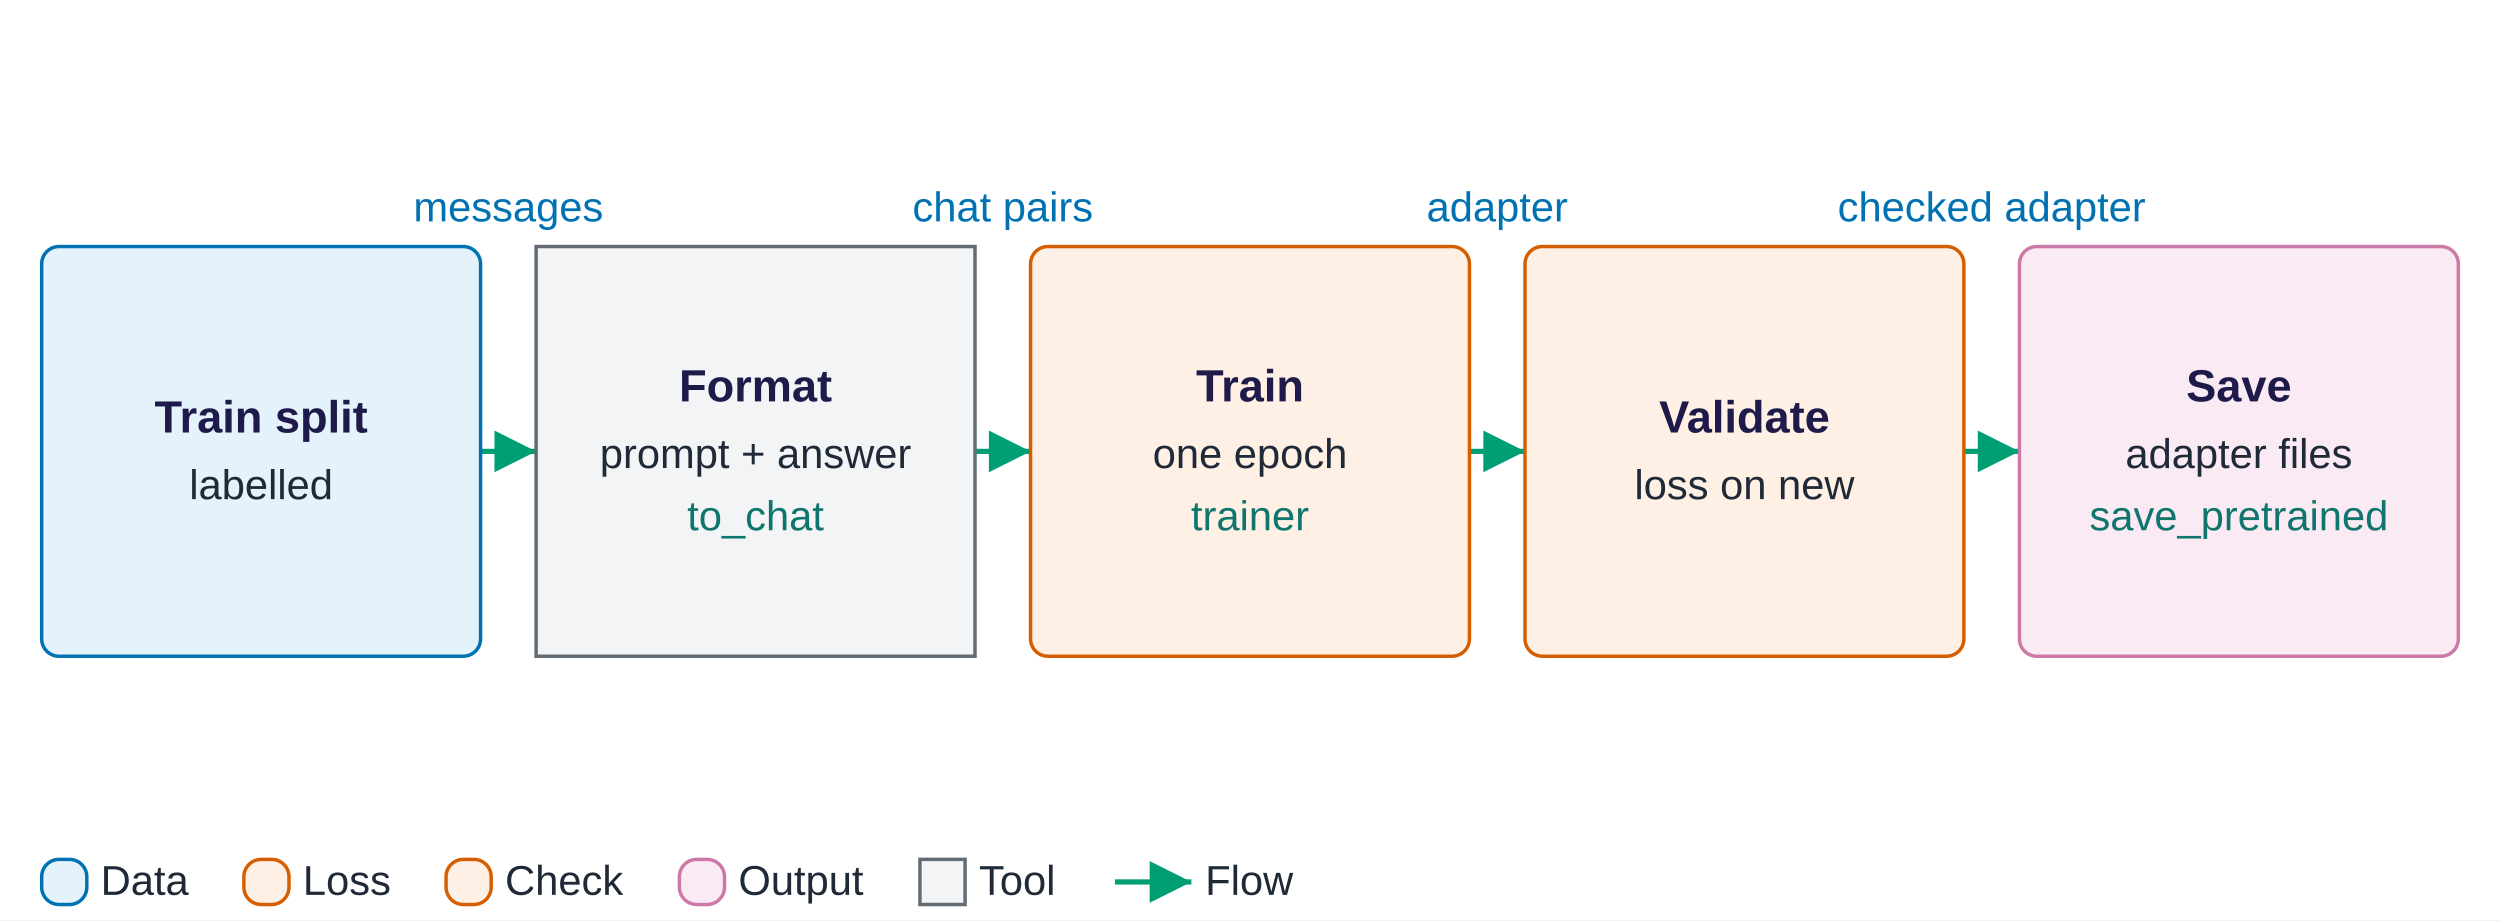
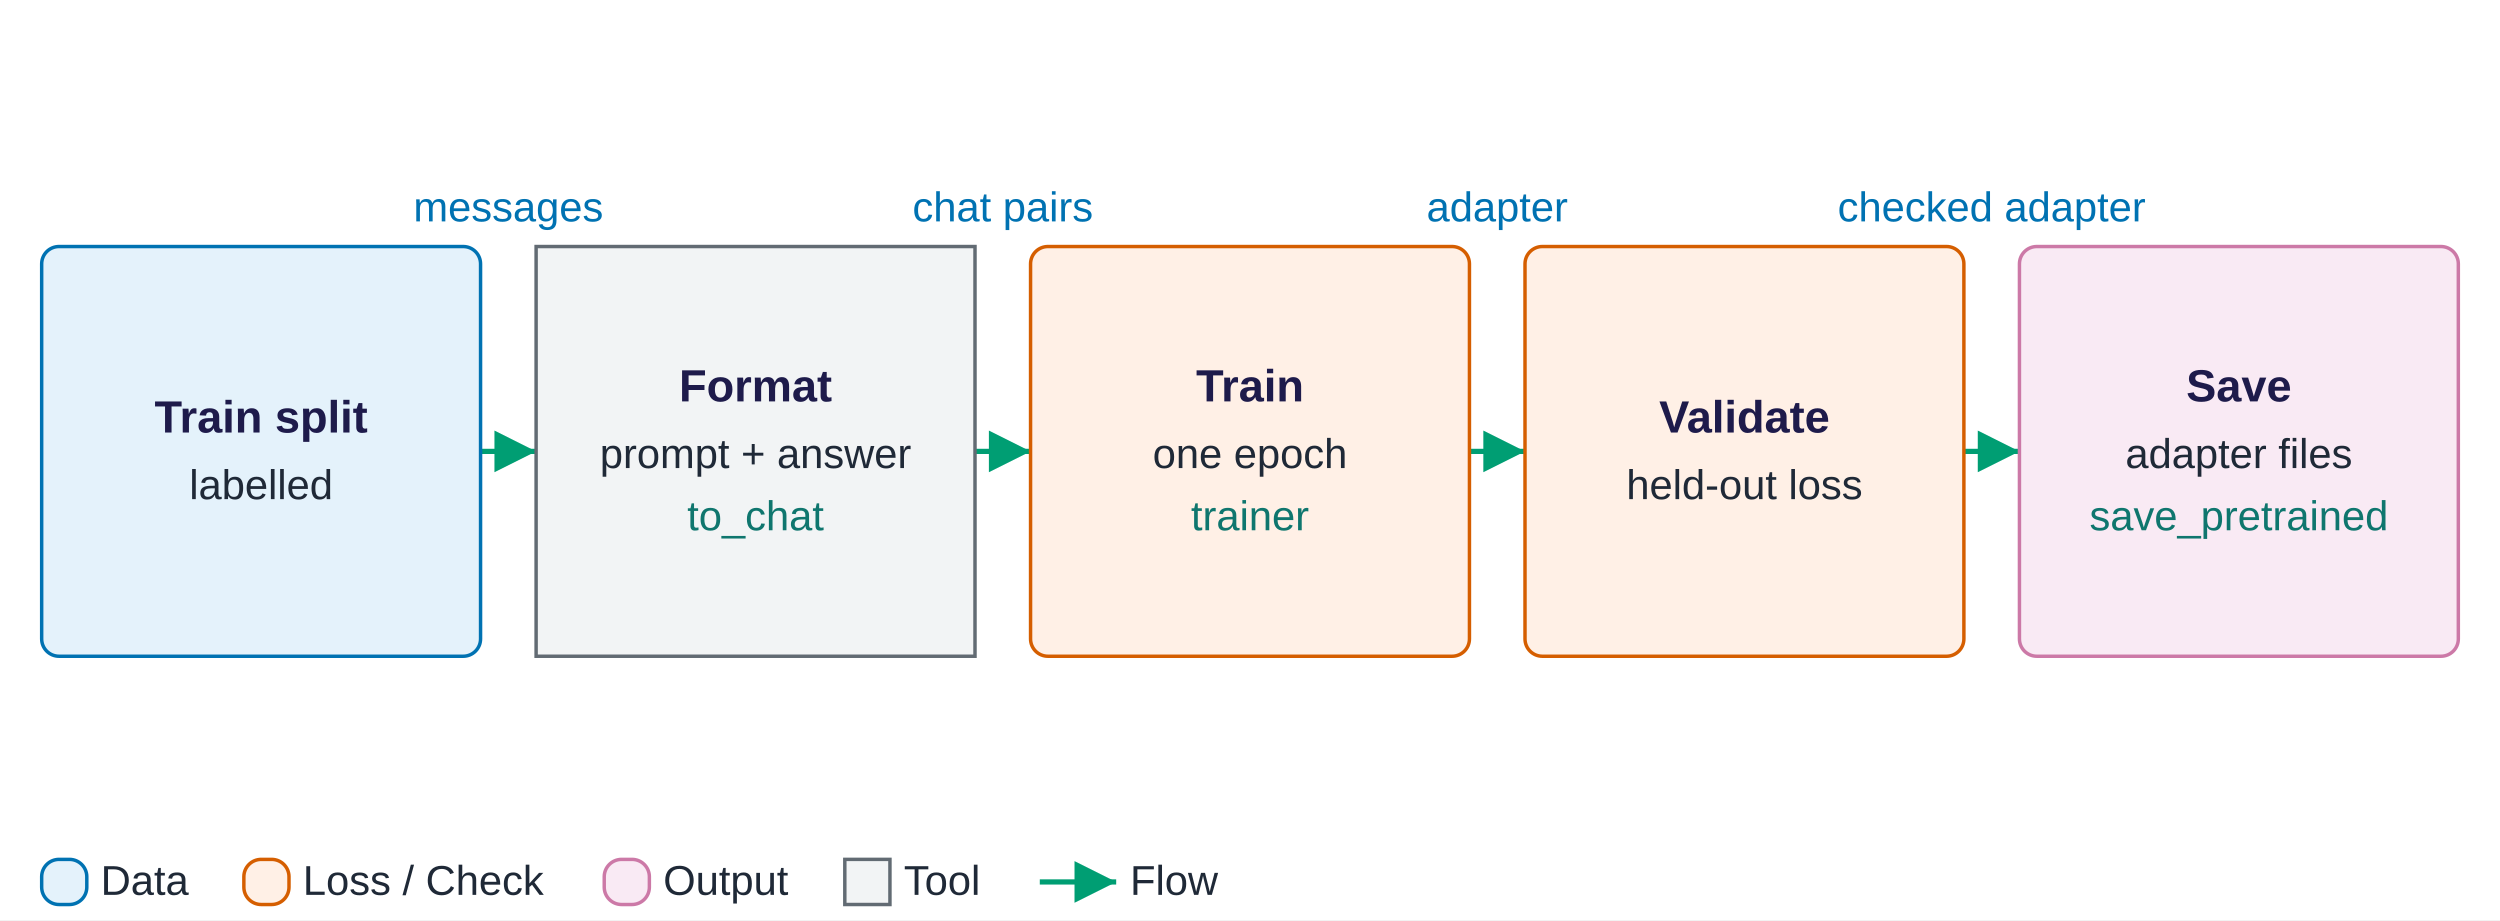
<svg xmlns="http://www.w3.org/2000/svg" width="1440" height="530" role="img">
  <rect width="100%" height="100%" fill="white" />
  <defs>
    <marker id="arrow009E73" markerWidth="8" markerHeight="8" refX="8" refY="4" orient="auto">
      <path d="M0,0 L8,4 L0,8" fill="#009E73" />
    </marker>
  </defs>
  <polyline points="276.8,260 308.8,260" fill="none" stroke="#009E73" stroke-width="3" marker-end="url(#arrow009E73)" />
  <text font-family="Arial,sans-serif" font-size="24" fill="#0072B2" font-weight="400" text-anchor="middle">
    <tspan x="292.8" y="127.52">messages</tspan>
  </text>
  <polyline points="561.6,260 593.6,260" fill="none" stroke="#009E73" stroke-width="3" marker-end="url(#arrow009E73)" />
  <text font-family="Arial,sans-serif" font-size="24" fill="#0072B2" font-weight="400" text-anchor="middle">
    <tspan x="577.6" y="127.52">chat pairs</tspan>
  </text>
  <polyline points="846.4,260 878.4,260" fill="none" stroke="#009E73" stroke-width="3" marker-end="url(#arrow009E73)" />
  <text font-family="Arial,sans-serif" font-size="24" fill="#0072B2" font-weight="400" text-anchor="middle">
    <tspan x="862.4" y="127.52">adapter</tspan>
  </text>
  <polyline points="1131.2,260 1163.2,260" fill="none" stroke="#009E73" stroke-width="3" marker-end="url(#arrow009E73)" />
  <text font-family="Arial,sans-serif" font-size="24" fill="#0072B2" font-weight="400" text-anchor="middle">
    <tspan x="1147.2" y="127.52">checked adapter</tspan>
  </text>
  <rect x="24" y="142" width="252.8" height="236" rx="10" fill="#E4F2FB" stroke="#0072B2" stroke-width="2" />
  <text font-family="Arial,sans-serif" font-size="26" fill="#1E1B4B" font-weight="700" text-anchor="middle">
    <tspan x="150.4" y="249.14">Train split</tspan>
  </text>
  <text font-family="Arial,sans-serif" font-size="24" fill="#1F2937" font-weight="400" text-anchor="middle">
    <tspan x="150.4" y="287.52">labelled</tspan>
  </text>
  <rect x="308.8" y="142" width="252.8" height="236" rx="0" fill="#F2F4F5" stroke="#626B73" stroke-width="2" />
  <text font-family="Arial,sans-serif" font-size="26" fill="#1E1B4B" font-weight="700" text-anchor="middle">
    <tspan x="435.2" y="231.22">Format</tspan>
  </text>
  <text font-family="Arial,sans-serif" font-size="24" fill="#1F2937" font-weight="400" text-anchor="middle">
    <tspan x="435.2" y="269.6">prompt + answer</tspan>
  </text>
  <text font-family="Arial,sans-serif" font-size="24" fill="#0F766E" font-weight="400" text-anchor="middle">
    <tspan x="435.2" y="305.44">to_chat</tspan>
  </text>
  <rect x="593.6" y="142" width="252.8" height="236" rx="10" fill="#FFF0E6" stroke="#D55E00" stroke-width="2" />
  <text font-family="Arial,sans-serif" font-size="26" fill="#1E1B4B" font-weight="700" text-anchor="middle">
    <tspan x="720" y="231.22">Train</tspan>
  </text>
  <text font-family="Arial,sans-serif" font-size="24" fill="#1F2937" font-weight="400" text-anchor="middle">
    <tspan x="720" y="269.6">one epoch</tspan>
  </text>
  <text font-family="Arial,sans-serif" font-size="24" fill="#0F766E" font-weight="400" text-anchor="middle">
    <tspan x="720" y="305.44">trainer</tspan>
  </text>
  <rect x="878.4" y="142" width="252.8" height="236" rx="10" fill="#FFF0E6" stroke="#D55E00" stroke-width="2" />
  <text font-family="Arial,sans-serif" font-size="26" fill="#1E1B4B" font-weight="700" text-anchor="middle">
    <tspan x="1004.8" y="249.14">Validate</tspan>
  </text>
  <text font-family="Arial,sans-serif" font-size="24" fill="#1F2937" font-weight="400" text-anchor="middle">
-     <tspan x="1004.8" y="287.52">loss on new</tspan>
+     <tspan x="1004.8" y="287.52">held-out loss</tspan>
  </text>
  <rect x="1163.2" y="142" width="252.8" height="236" rx="10" fill="#F9EAF4" stroke="#CC79A7" stroke-width="2" />
  <text font-family="Arial,sans-serif" font-size="26" fill="#1E1B4B" font-weight="700" text-anchor="middle">
    <tspan x="1289.6" y="231.22">Save</tspan>
  </text>
  <text font-family="Arial,sans-serif" font-size="24" fill="#1F2937" font-weight="400" text-anchor="middle">
    <tspan x="1289.6" y="269.6">adapter files</tspan>
  </text>
  <text font-family="Arial,sans-serif" font-size="24" fill="#0F766E" font-weight="400" text-anchor="middle">
    <tspan x="1289.6" y="305.44">save_pretrained</tspan>
  </text>
  <rect x="24" y="495" width="26" height="26" rx="10" fill="#E4F2FB" stroke="#0072B2" stroke-width="2" />
  <text font-family="Arial,sans-serif" font-size="24" fill="#1F2937" font-weight="400" text-anchor="start">
    <tspan x="58" y="515.44">Data</tspan>
  </text>
  <rect x="140.462" y="495" width="26" height="26" rx="10" fill="#FFF0E6" stroke="#D55E00" stroke-width="2" />
  <text font-family="Arial,sans-serif" font-size="24" fill="#1F2937" font-weight="400" text-anchor="start">
-     <tspan x="174.462" y="515.44">Loss</tspan>
+     <tspan x="174.462" y="515.44">Loss / Check</tspan>
  </text>
-   <rect x="256.924" y="495" width="26" height="26" rx="10" fill="#FFF0E6" stroke="#D55E00" stroke-width="2" />
+   <rect x="348.037" y="495" width="26" height="26" rx="10" fill="#F9EAF4" stroke="#CC79A7" stroke-width="2" />
  <text font-family="Arial,sans-serif" font-size="24" fill="#1F2937" font-weight="400" text-anchor="start">
-     <tspan x="290.924" y="515.44">Check</tspan>
+     <tspan x="382.037" y="515.44">Output</tspan>
  </text>
-   <rect x="391.321" y="495" width="26" height="26" rx="10" fill="#F9EAF4" stroke="#CC79A7" stroke-width="2" />
+   <rect x="486.607" y="495" width="26" height="26" rx="0" fill="#F2F4F5" stroke="#626B73" stroke-width="2" />
  <text font-family="Arial,sans-serif" font-size="24" fill="#1F2937" font-weight="400" text-anchor="start">
-     <tspan x="425.321" y="515.44">Output</tspan>
+     <tspan x="520.607" y="515.44">Tool</tspan>
  </text>
-   <rect x="529.89" y="495" width="26" height="26" rx="0" fill="#F2F4F5" stroke="#626B73" stroke-width="2" />
+   <polyline points="598.921,508 642.921,508" fill="none" stroke="#009E73" stroke-width="3" marker-end="url(#arrow009E73)" />
  <text font-family="Arial,sans-serif" font-size="24" fill="#1F2937" font-weight="400" text-anchor="start">
-     <tspan x="563.89" y="515.44">Tool</tspan>
-   </text>
-   <polyline points="642.204,508 686.204,508" fill="none" stroke="#009E73" stroke-width="3" marker-end="url(#arrow009E73)" />
-   <text font-family="Arial,sans-serif" font-size="24" fill="#1F2937" font-weight="400" text-anchor="start">
-     <tspan x="694.204" y="515.44">Flow</tspan>
+     <tspan x="650.921" y="515.44">Flow</tspan>
  </text>
</svg>
